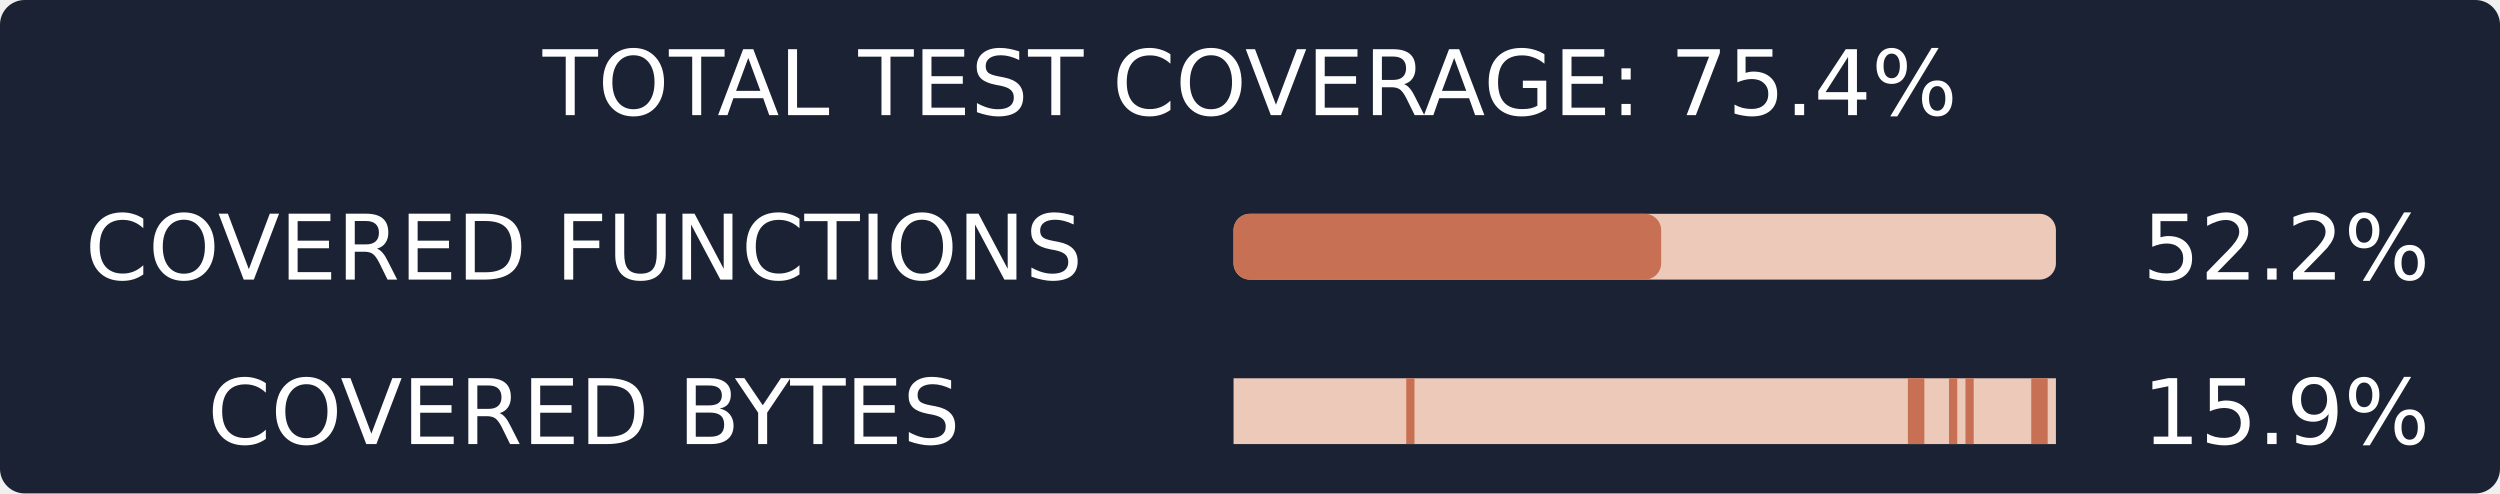
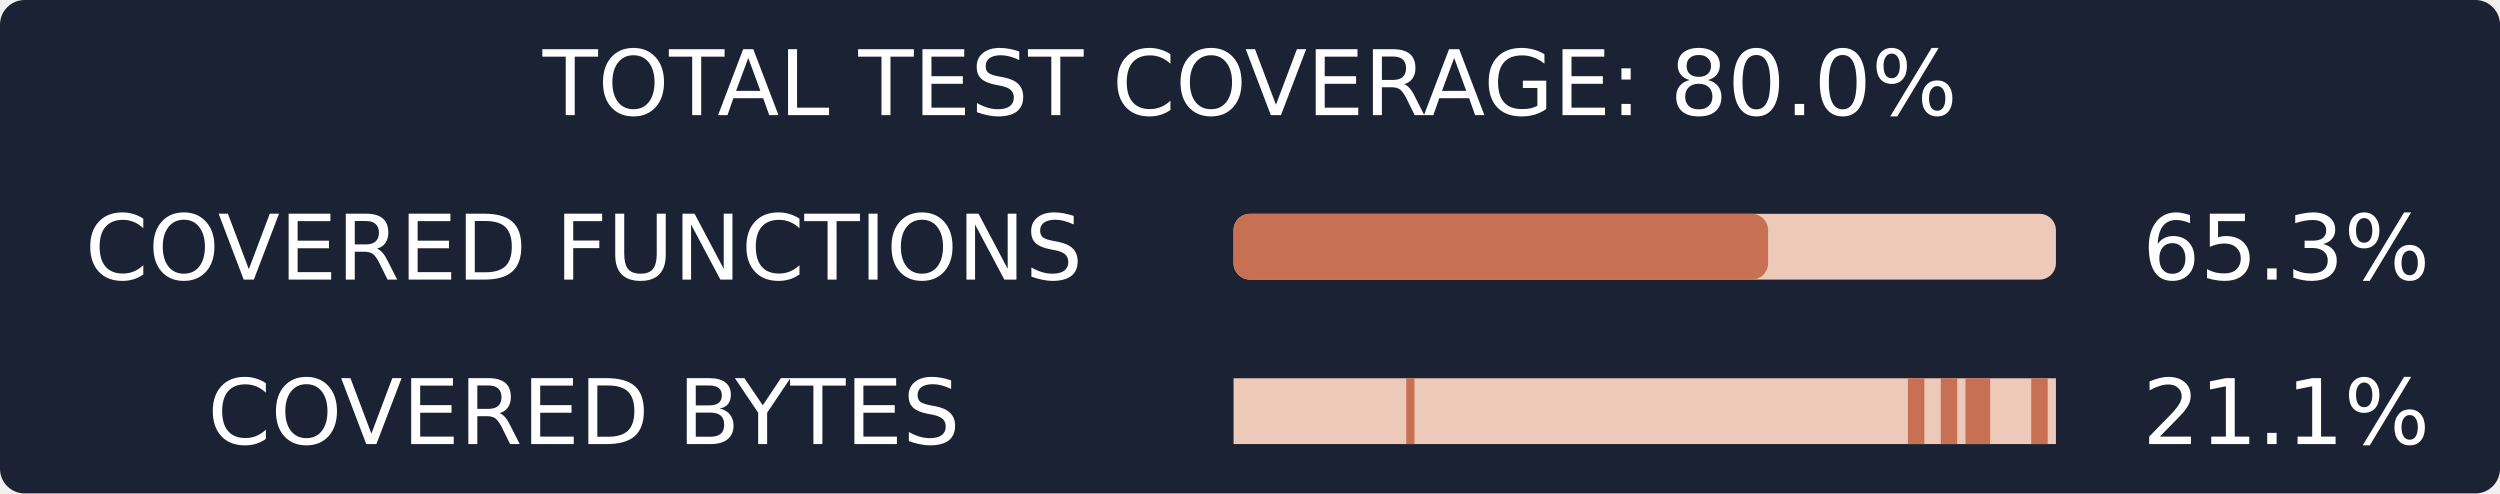
- <svg xmlns="http://www.w3.org/2000/svg" width="304" height="60" role="img" aria-label="decomp: 52.2% of functions, 15.9% of code bytes done; the total test coverage over all of them is 75.4%">
+ <svg xmlns="http://www.w3.org/2000/svg" width="304" height="60" role="img" aria-label="decomp: 65.3% of functions, 21.1% of code bytes done; the total test coverage over all of them is 80.0%">
  <clipPath id="r">
    <rect width="304" height="60" rx="3" />
  </clipPath>
  <g clip-path="url(#r)">
    <rect width="304" height="60" fill="#1a2233" />
    <rect x="150" y="26" width="100" height="8" rx="2" fill="#ecc9b9" />
-     <rect x="150" y="26" width="52" height="8" rx="2" fill="#c87053" />
+     <rect x="150" y="26" width="65" height="8" rx="2" fill="#c87053" />
    <rect x="150" y="46" width="100" height="8" fill="#ecc9b9" />
    <rect x="171" y="46" width="1" height="8" fill="#c87053" />
    <rect x="232" y="46" width="2" height="8" fill="#c87053" />
-     <rect x="237" y="46" width="1" height="8" fill="#c87053" />
-     <rect x="239" y="46" width="1" height="8" fill="#c87053" />
+     <rect x="236" y="46" width="2" height="8" fill="#c87053" />
+     <rect x="239" y="46" width="3" height="8" fill="#c87053" />
    <rect x="247" y="46" width="2" height="8" fill="#c87053" />
  </g>
  <g fill="#fff" font-family="Verdana,DejaVu Sans,sans-serif" font-size="11" text-anchor="middle">
    <text x="71" y="34">COVERED FUNCTIONS</text>
    <text x="71" y="54">COVERED BYTES</text>
-     <text x="278" y="34">52.2%</text>
-     <text x="278" y="54">15.9%</text>
-     <text x="152" y="14">TOTAL TEST COVERAGE: 75.4%</text>
+     <text x="278" y="34">65.3%</text>
+     <text x="278" y="54">21.1%</text>
+     <text x="152" y="14">TOTAL TEST COVERAGE: 80.0%</text>
  </g>
</svg>
